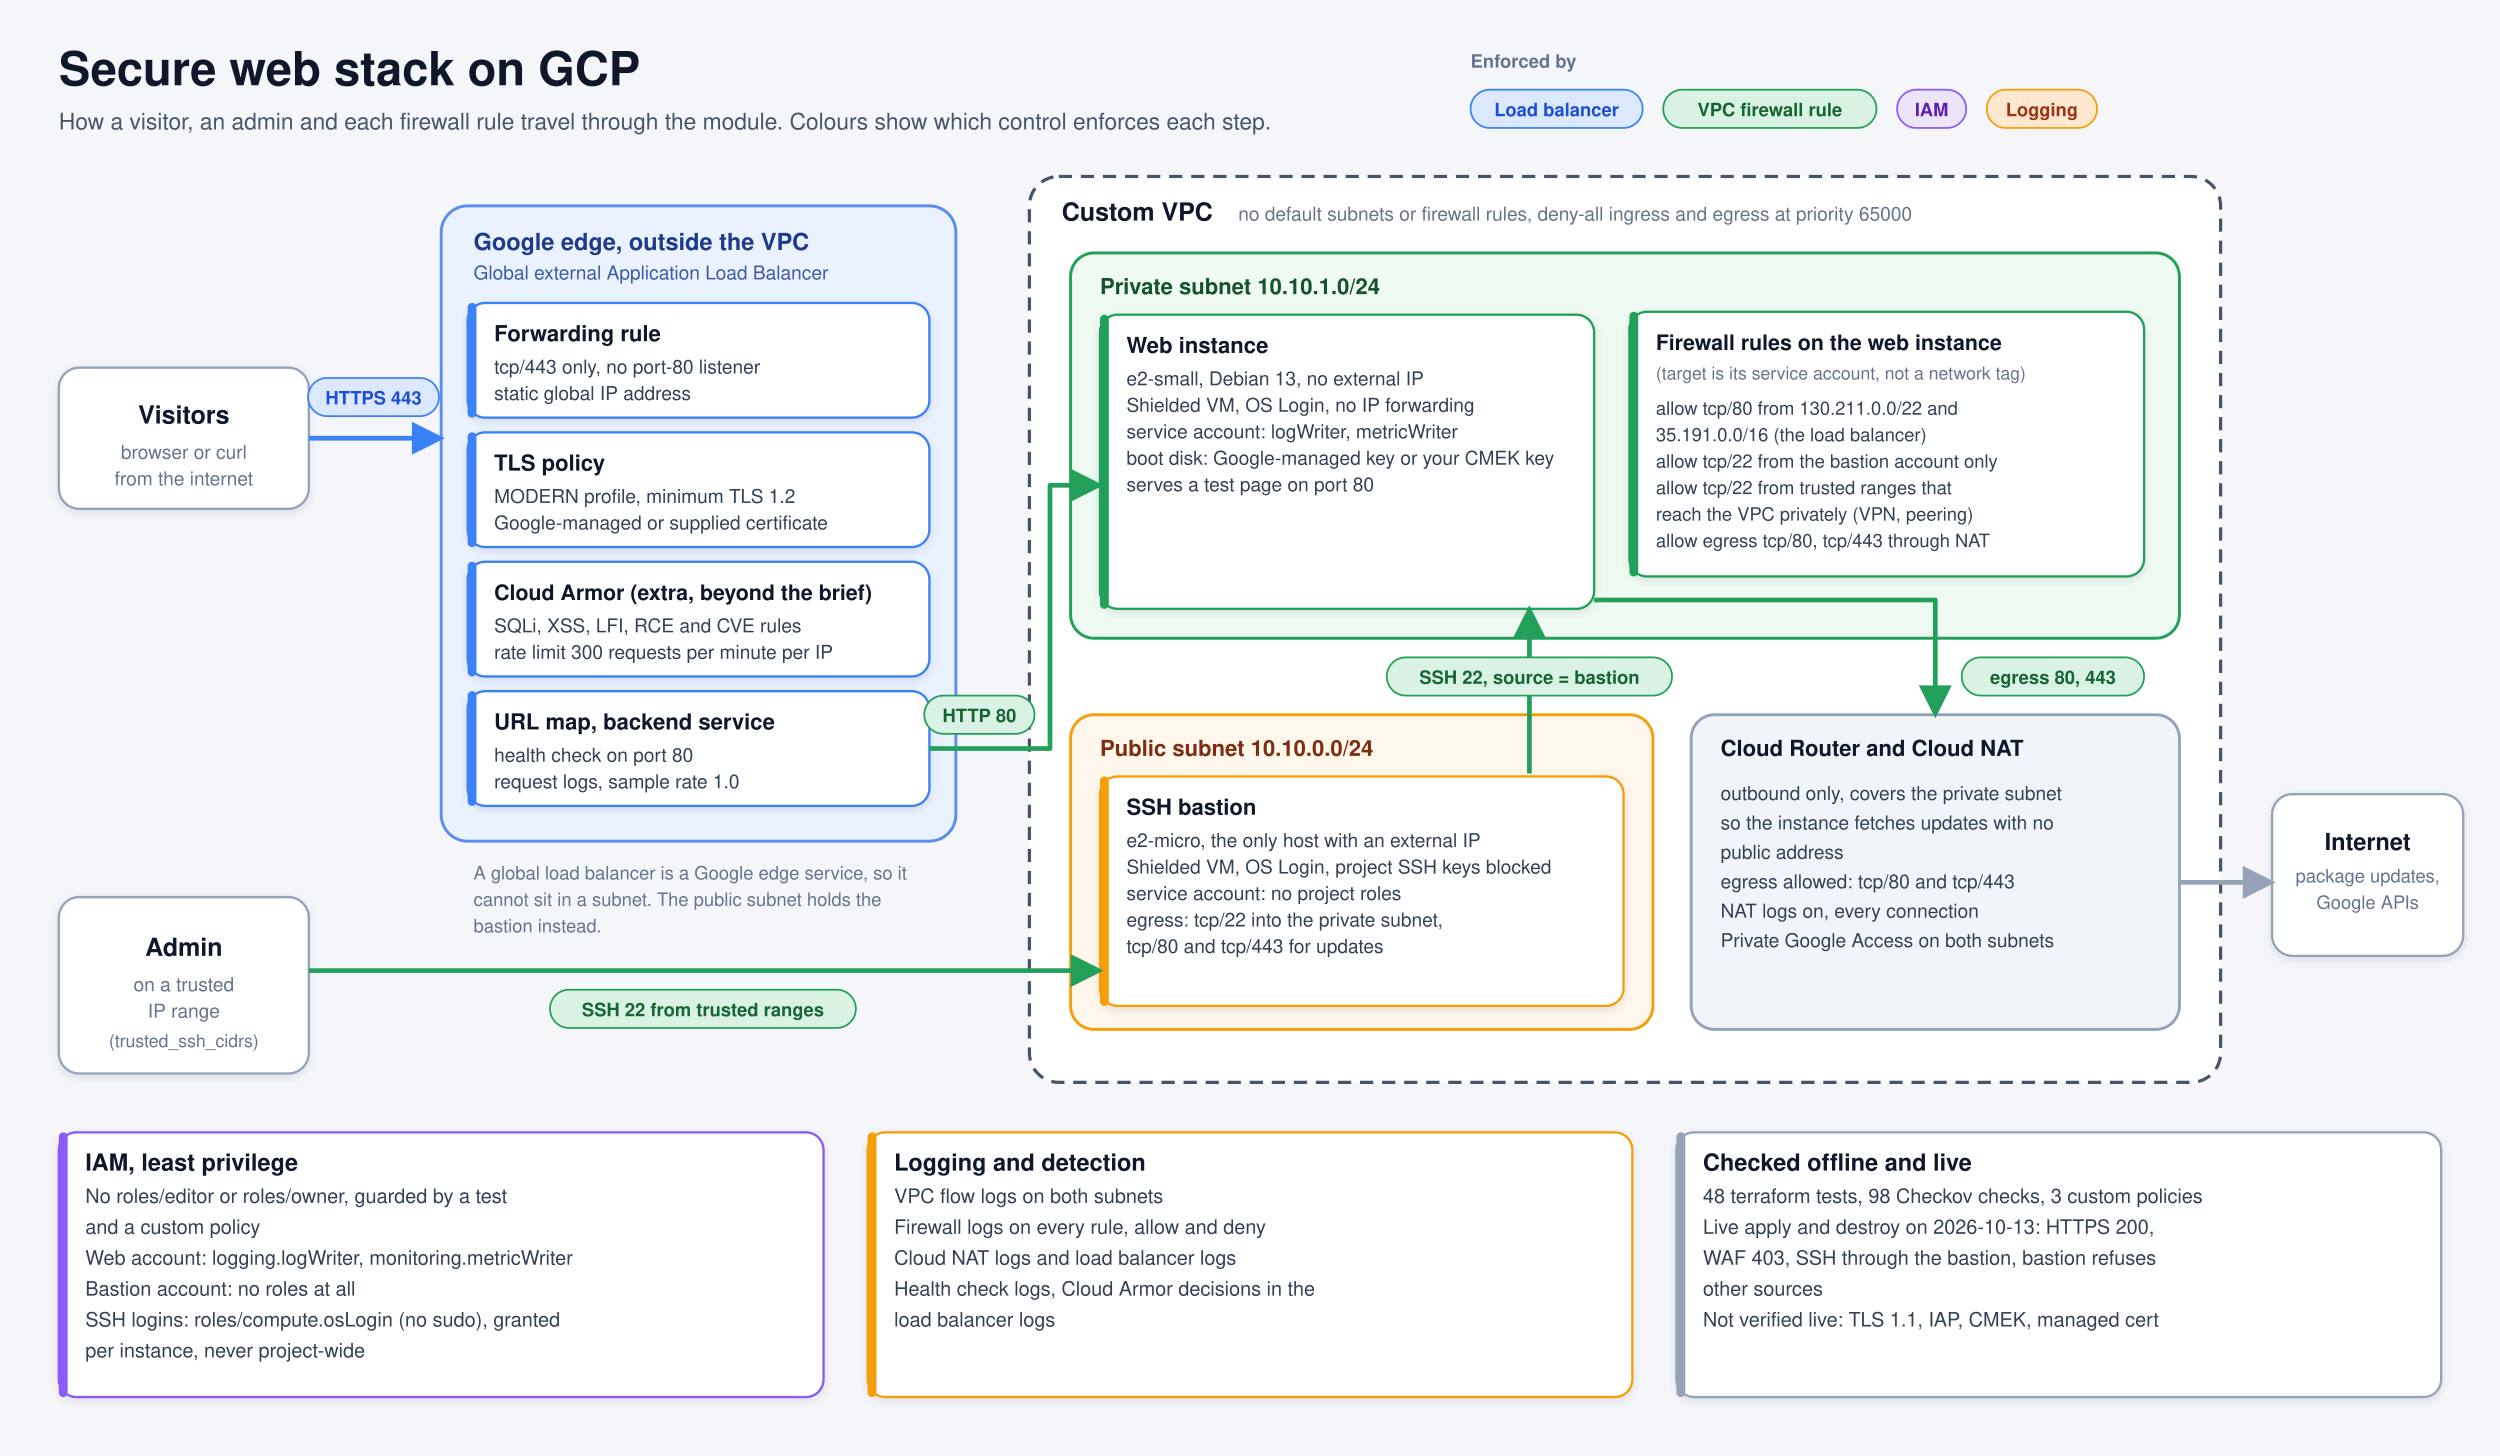
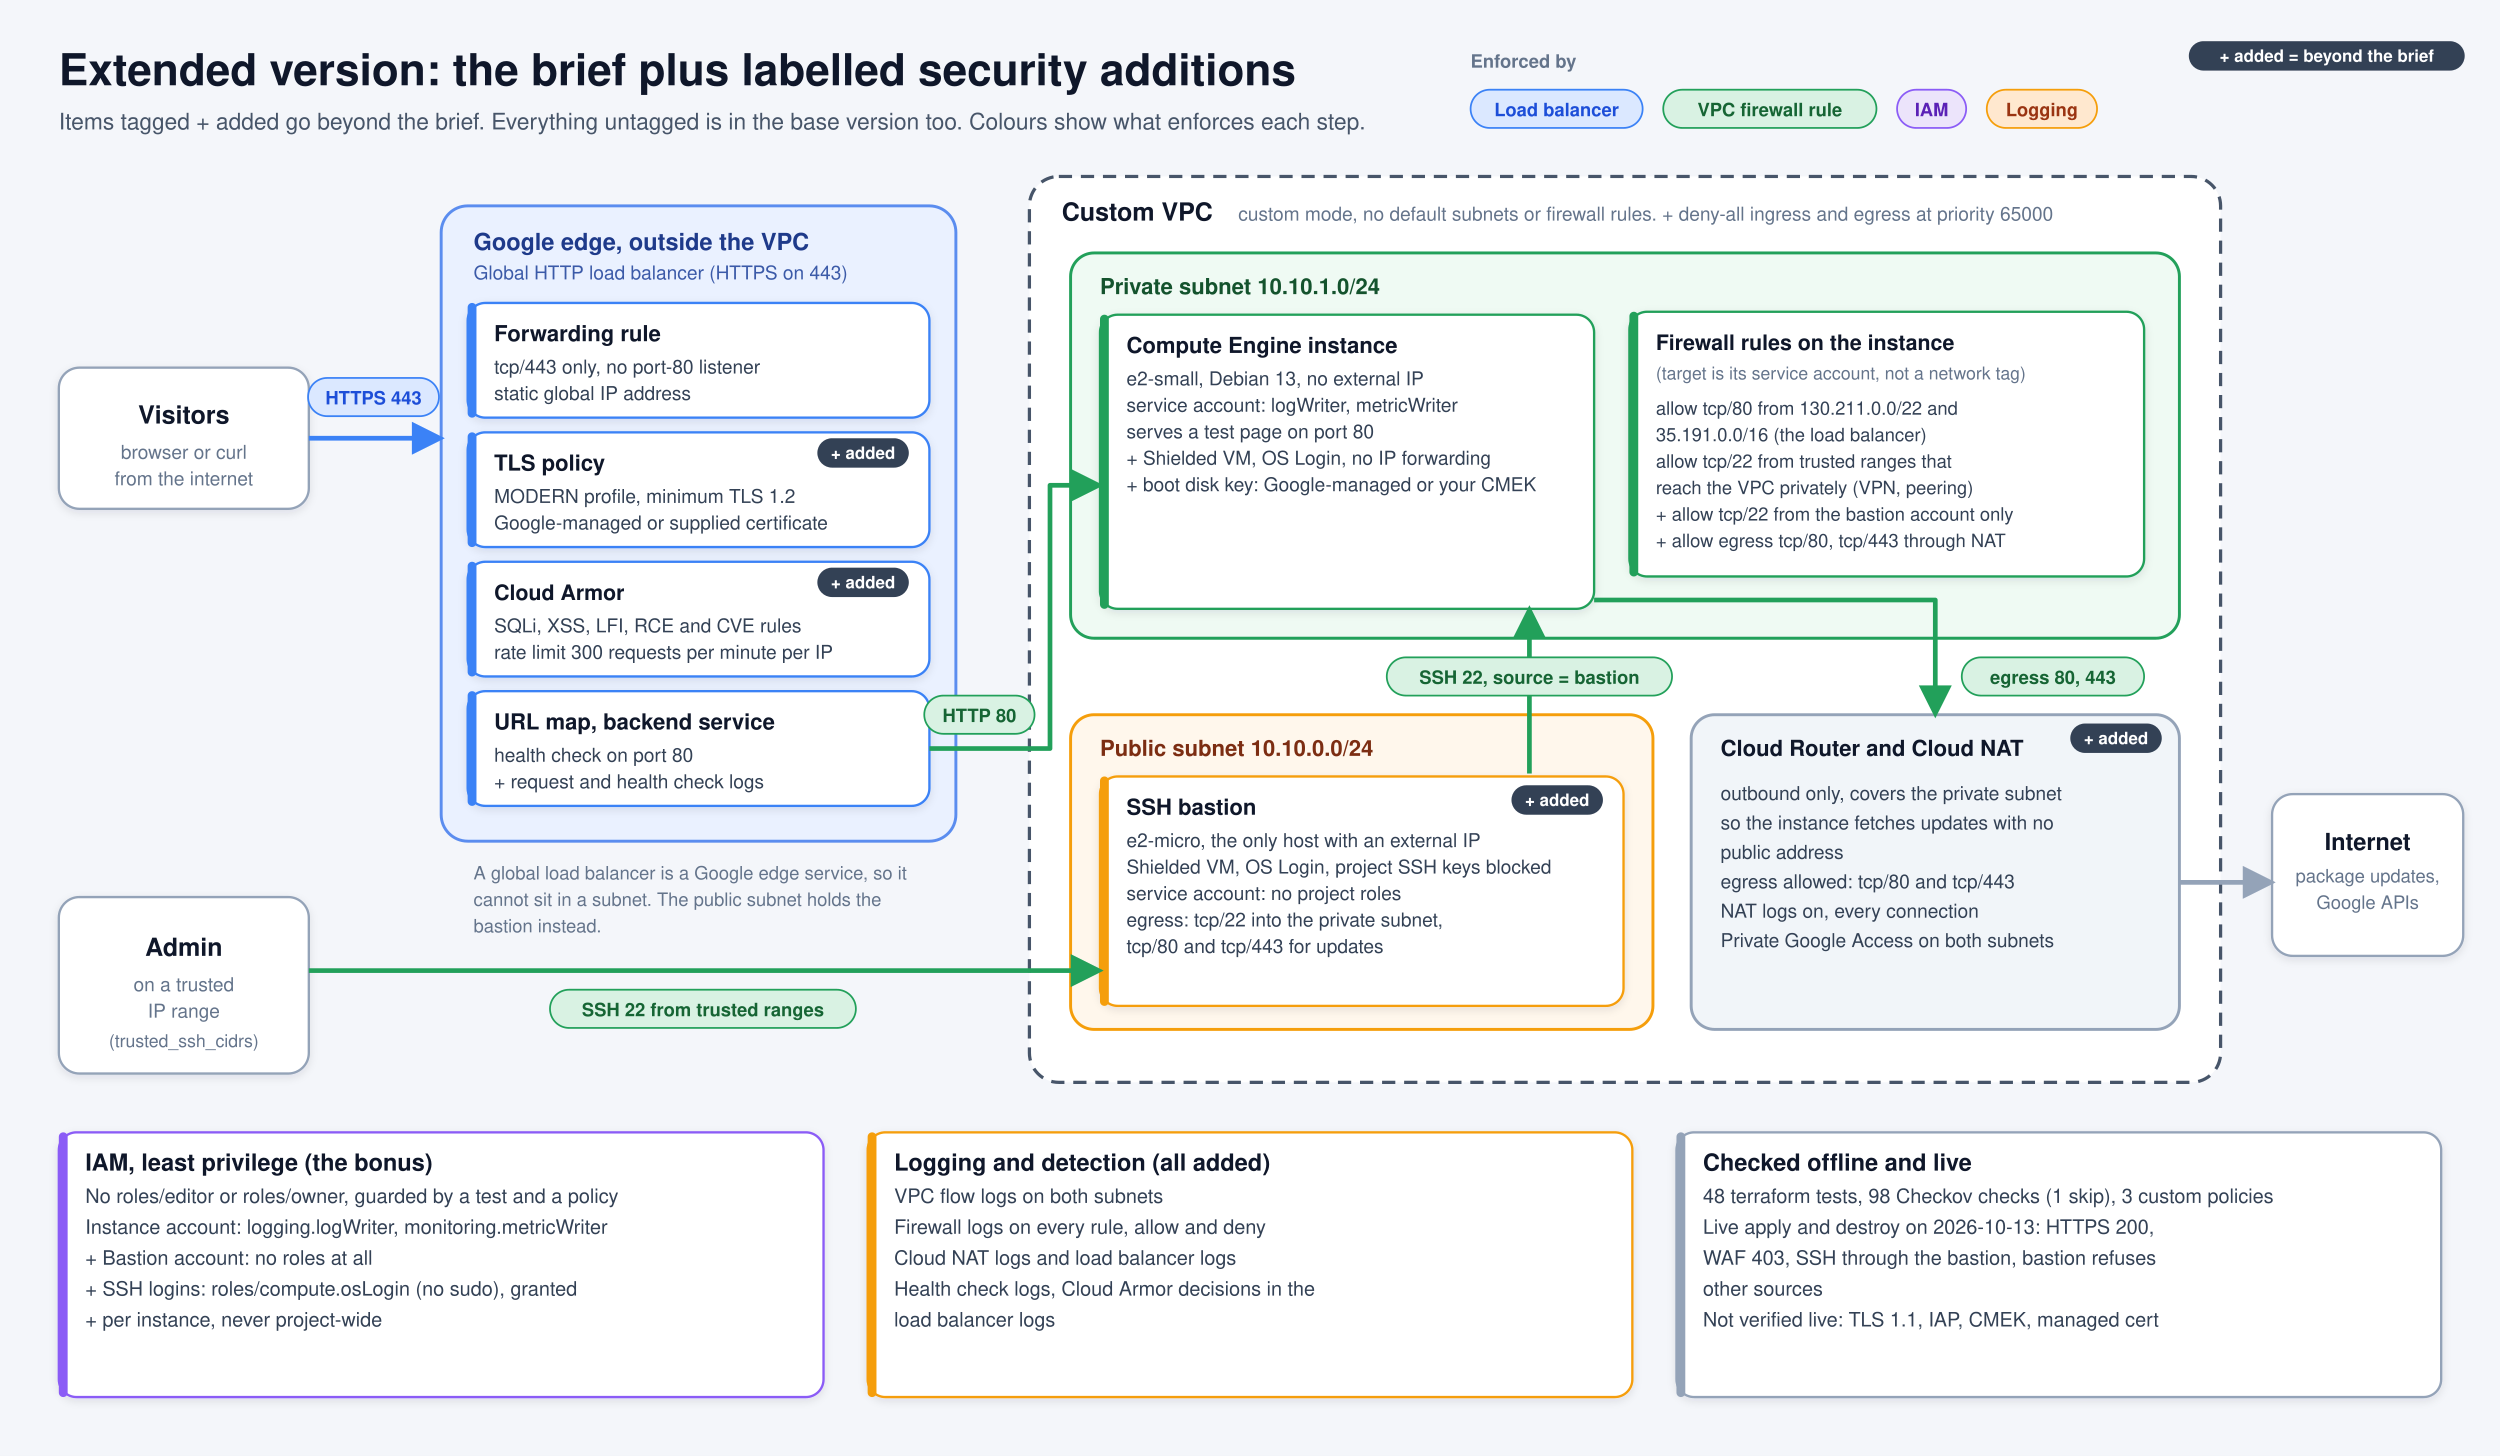
<svg xmlns="http://www.w3.org/2000/svg" width="1700" height="990" viewBox="0 0 1700 990" font-family="-apple-system, 'Helvetica Neue', Helvetica, Arial, sans-serif">
  <defs>
    <filter id="sh" x="-10%" y="-10%" width="125%" height="135%">
      <feDropShadow dx="0" dy="2" stdDeviation="3" flood-color="#0f172a" flood-opacity="0.10" />
    </filter>
    <marker id="arblue" viewBox="0 0 10 10" refX="8" refY="5" markerWidth="7" markerHeight="7" orient="auto-start-reverse">
      <path d="M0,0 L10,5 L0,10 z" fill="#3b82f6" />
    </marker>
    <marker id="argreen" viewBox="0 0 10 10" refX="8" refY="5" markerWidth="7" markerHeight="7" orient="auto-start-reverse">
      <path d="M0,0 L10,5 L0,10 z" fill="#22a05a" />
    </marker>
    <marker id="arpurple" viewBox="0 0 10 10" refX="8" refY="5" markerWidth="7" markerHeight="7" orient="auto-start-reverse">
      <path d="M0,0 L10,5 L0,10 z" fill="#8b5cf6" />
    </marker>
    <marker id="arorange" viewBox="0 0 10 10" refX="8" refY="5" markerWidth="7" markerHeight="7" orient="auto-start-reverse">
      <path d="M0,0 L10,5 L0,10 z" fill="#f59e0b" />
    </marker>
    <marker id="argray" viewBox="0 0 10 10" refX="8" refY="5" markerWidth="7" markerHeight="7" orient="auto-start-reverse">
      <path d="M0,0 L10,5 L0,10 z" fill="#94a3b8" />
    </marker>
  </defs>
  <rect width="1700" height="990" fill="#f4f6fa" />
-   <text x="40" y="58" font-size="32" font-weight="800" fill="#0f172a" text-anchor="start">Secure web stack on GCP</text>
-   <text x="40" y="88" font-size="15.5" font-weight="400" fill="#475569" text-anchor="start">How a visitor, an admin and each firewall rule travel through the module. Colours show which control enforces each step.</text>
+   <text x="40" y="58" font-size="30" font-weight="800" fill="#0f172a" text-anchor="start">Extended version: the brief plus labelled security additions</text>
+   <text x="40" y="88" font-size="15.5" font-weight="400" fill="#475569" text-anchor="start">Items tagged + added go beyond the brief. Everything untagged is in the base version too. Colours show what enforces each step.</text>
  <text x="1000" y="46" font-size="12.5" font-weight="700" fill="#64748b" text-anchor="start">Enforced by</text>
  <rect x="1000.0" y="61" width="117.0" height="26" rx="13" fill="#dbe8ff" stroke="#3b82f6" stroke-width="1.2" />
  <text x="1058.5" y="79" font-size="12.5" font-weight="700" fill="#1d4ed8" text-anchor="middle">Load balancer</text>
  <rect x="1131.0" y="61" width="145.0" height="26" rx="13" fill="#d9f2e3" stroke="#22a05a" stroke-width="1.2" />
  <text x="1203.5" y="79" font-size="12.5" font-weight="700" fill="#166534" text-anchor="middle">VPC firewall rule</text>
  <rect x="1290.0" y="61" width="47.0" height="26" rx="13" fill="#ece4fb" stroke="#8b5cf6" stroke-width="1.2" />
  <text x="1313.5" y="79" font-size="12.5" font-weight="700" fill="#5b21b6" text-anchor="middle">IAM</text>
  <rect x="1351.0" y="61" width="75.0" height="26" rx="13" fill="#ffe8cf" stroke="#f59e0b" stroke-width="1.2" />
  <text x="1388.5" y="79" font-size="12.5" font-weight="700" fill="#9a3412" text-anchor="middle">Logging</text>
  <rect x="40" y="250" width="170" height="96" rx="14" fill="#ffffff" stroke="#94a3b8" stroke-width="1.6" filter="url(#sh)" />
  <text x="125" y="288" font-size="17" font-weight="700" fill="#0f172a" text-anchor="middle">Visitors</text>
  <text x="125" y="312" font-size="13" font-weight="400" fill="#64748b" text-anchor="middle">browser or curl</text>
  <text x="125" y="330" font-size="13" font-weight="400" fill="#64748b" text-anchor="middle">from the internet</text>
  <rect x="40" y="610" width="170" height="120" rx="14" fill="#ffffff" stroke="#94a3b8" stroke-width="1.6" filter="url(#sh)" />
  <text x="125" y="650" font-size="17" font-weight="700" fill="#0f172a" text-anchor="middle">Admin</text>
  <text x="125" y="674" font-size="13" font-weight="400" fill="#64748b" text-anchor="middle">on a trusted</text>
  <text x="125" y="692" font-size="13" font-weight="400" fill="#64748b" text-anchor="middle">IP range</text>
  <text x="125" y="712" font-size="12" font-weight="400" fill="#64748b" text-anchor="middle">(trusted_ssh_cidrs)</text>
  <rect x="300" y="140" width="350" height="432" rx="18" fill="#eaf1ff" stroke="#5b8def" stroke-width="2" />
  <text x="322" y="170" font-size="16" font-weight="800" fill="#1e3a8a" text-anchor="start">Google edge, outside the VPC</text>
-   <text x="322" y="190" font-size="13" font-weight="400" fill="#3b5aa8" text-anchor="start">Global external Application Load Balancer</text>
+   <text x="322" y="190" font-size="13" font-weight="400" fill="#3b5aa8" text-anchor="start">Global HTTP load balancer (HTTPS on 443)</text>
  <rect x="318" y="206" width="314" height="78" rx="12" fill="#ffffff" stroke="#3b82f6" stroke-width="1.6" filter="url(#sh)" />
  <rect x="318" y="206" width="6" height="78" rx="3" fill="#3b82f6" />
  <text x="336" y="232" font-size="15" font-weight="700" fill="#0f172a" text-anchor="start">Forwarding rule</text>
  <text x="336" y="254" font-size="13" font-weight="400" fill="#334155" text-anchor="start">tcp/443 only, no port-80 listener</text>
  <text x="336" y="272" font-size="13" font-weight="400" fill="#334155" text-anchor="start">static global IP address</text>
  <rect x="318" y="294" width="314" height="78" rx="12" fill="#ffffff" stroke="#3b82f6" stroke-width="1.6" filter="url(#sh)" />
  <rect x="318" y="294" width="6" height="78" rx="3" fill="#3b82f6" />
  <text x="336" y="320" font-size="15" font-weight="700" fill="#0f172a" text-anchor="start">TLS policy</text>
  <text x="336" y="342" font-size="13" font-weight="400" fill="#334155" text-anchor="start">MODERN profile, minimum TLS 1.2</text>
  <text x="336" y="360" font-size="13" font-weight="400" fill="#334155" text-anchor="start">Google-managed or supplied certificate</text>
  <rect x="318" y="382" width="314" height="78" rx="12" fill="#ffffff" stroke="#3b82f6" stroke-width="1.6" filter="url(#sh)" />
  <rect x="318" y="382" width="6" height="78" rx="3" fill="#3b82f6" />
-   <text x="336" y="408" font-size="14.5" font-weight="700" fill="#0f172a" text-anchor="start">Cloud Armor (extra, beyond the brief)</text>
+   <text x="336" y="408" font-size="14.5" font-weight="700" fill="#0f172a" text-anchor="start">Cloud Armor</text>
  <text x="336" y="430" font-size="13" font-weight="400" fill="#334155" text-anchor="start">SQLi, XSS, LFI, RCE and CVE rules</text>
  <text x="336" y="448" font-size="13" font-weight="400" fill="#334155" text-anchor="start">rate limit 300 requests per minute per IP</text>
  <rect x="318" y="470" width="314" height="78" rx="12" fill="#ffffff" stroke="#3b82f6" stroke-width="1.6" filter="url(#sh)" />
  <rect x="318" y="470" width="6" height="78" rx="3" fill="#3b82f6" />
  <text x="336" y="496" font-size="15" font-weight="700" fill="#0f172a" text-anchor="start">URL map, backend service</text>
  <text x="336" y="518" font-size="13" font-weight="400" fill="#334155" text-anchor="start">health check on port 80</text>
-   <text x="336" y="536" font-size="13" font-weight="400" fill="#334155" text-anchor="start">request logs, sample rate 1.0</text>
+   <text x="336" y="536" font-size="13" font-weight="400" fill="#334155" text-anchor="start">+ request and health check logs</text>
  <text x="322" y="598" font-size="12.5" font-weight="400" fill="#64748b" text-anchor="start">A global load balancer is a Google edge service, so it</text>
  <text x="322" y="616" font-size="12.5" font-weight="400" fill="#64748b" text-anchor="start">cannot sit in a subnet. The public subnet holds the</text>
  <text x="322" y="634" font-size="12.5" font-weight="400" fill="#64748b" text-anchor="start">bastion instead.</text>
+   <rect x="555.8" y="298" width="62.2" height="20" rx="10" fill="#334155" />
+   <text x="586.9" y="312" font-size="11.5" font-weight="700" fill="#ffffff" text-anchor="middle">+ added</text>
+   <rect x="555.8" y="386" width="62.2" height="20" rx="10" fill="#334155" />
+   <text x="586.9" y="400" font-size="11.5" font-weight="700" fill="#ffffff" text-anchor="middle">+ added</text>
  <rect x="700" y="120" width="810" height="616" rx="20" fill="#ffffff" stroke="#475569" stroke-width="2.2" stroke-dasharray="9 6" />
  <text x="722" y="150" font-size="17" font-weight="800" fill="#0f172a" text-anchor="start">Custom VPC</text>
-   <text x="842" y="150" font-size="13" font-weight="400" fill="#64748b" text-anchor="start">no default subnets or firewall rules, deny-all ingress and egress at priority 65000</text>
+   <text x="842" y="150" font-size="13" font-weight="400" fill="#64748b" text-anchor="start">custom mode, no default subnets or firewall rules.  + deny-all ingress and egress at priority 65000</text>
  <rect x="728" y="172" width="754" height="262" rx="16" fill="#effaf3" stroke="#22a05a" stroke-width="2" />
  <text x="748" y="200" font-size="15" font-weight="800" fill="#14532d" text-anchor="start">Private subnet 10.10.1.0/24</text>
  <rect x="748" y="214" width="336" height="200" rx="12" fill="#ffffff" stroke="#22a05a" stroke-width="1.6" filter="url(#sh)" />
  <rect x="748" y="214" width="6" height="200" rx="3" fill="#22a05a" />
-   <text x="766" y="240" font-size="15" font-weight="700" fill="#0f172a" text-anchor="start">Web instance</text>
+   <text x="766" y="240" font-size="15" font-weight="700" fill="#0f172a" text-anchor="start">Compute Engine instance</text>
  <text x="766" y="262" font-size="13" font-weight="400" fill="#334155" text-anchor="start">e2-small, Debian 13, no external IP</text>
-   <text x="766" y="280" font-size="13" font-weight="400" fill="#334155" text-anchor="start">Shielded VM, OS Login, no IP forwarding</text>
-   <text x="766" y="298" font-size="13" font-weight="400" fill="#334155" text-anchor="start">service account: logWriter, metricWriter</text>
-   <text x="766" y="316" font-size="13" font-weight="400" fill="#334155" text-anchor="start">boot disk: Google-managed key or your CMEK key</text>
-   <text x="766" y="334" font-size="13" font-weight="400" fill="#334155" text-anchor="start">serves a test page on port 80</text>
+   <text x="766" y="280" font-size="13" font-weight="400" fill="#334155" text-anchor="start">service account: logWriter, metricWriter</text>
+   <text x="766" y="298" font-size="13" font-weight="400" fill="#334155" text-anchor="start">serves a test page on port 80</text>
+   <text x="766" y="316" font-size="13" font-weight="400" fill="#334155" text-anchor="start">+ Shielded VM, OS Login, no IP forwarding</text>
+   <text x="766" y="334" font-size="13" font-weight="400" fill="#334155" text-anchor="start">+ boot disk key: Google-managed or your CMEK</text>
  <rect x="1108" y="212" width="350" height="180" rx="12" fill="#ffffff" stroke="#22a05a" stroke-width="1.6" filter="url(#sh)" />
  <rect x="1108" y="212" width="6" height="180" rx="3" fill="#22a05a" />
-   <text x="1126" y="238" font-size="14.5" font-weight="700" fill="#0f172a" text-anchor="start">Firewall rules on the web instance</text>
+   <text x="1126" y="238" font-size="14.5" font-weight="700" fill="#0f172a" text-anchor="start">Firewall rules on the instance</text>
  <text x="1126" y="258" font-size="12" font-weight="400" fill="#64748b" text-anchor="start">(target is its service account, not a network tag)</text>
  <text x="1126" y="282" font-size="12.5" font-weight="400" fill="#334155" text-anchor="start">allow tcp/80 from 130.211.0.0/22 and</text>
  <text x="1126" y="300" font-size="12.5" font-weight="400" fill="#334155" text-anchor="start">     35.191.0.0/16 (the load balancer)</text>
-   <text x="1126" y="318" font-size="12.5" font-weight="400" fill="#334155" text-anchor="start">allow tcp/22 from the bastion account only</text>
-   <text x="1126" y="336" font-size="12.5" font-weight="400" fill="#334155" text-anchor="start">allow tcp/22 from trusted ranges that</text>
-   <text x="1126" y="354" font-size="12.5" font-weight="400" fill="#334155" text-anchor="start">     reach the VPC privately (VPN, peering)</text>
-   <text x="1126" y="372" font-size="12.5" font-weight="400" fill="#334155" text-anchor="start">allow egress tcp/80, tcp/443 through NAT</text>
+   <text x="1126" y="318" font-size="12.5" font-weight="400" fill="#334155" text-anchor="start">allow tcp/22 from trusted ranges that</text>
+   <text x="1126" y="336" font-size="12.5" font-weight="400" fill="#334155" text-anchor="start">     reach the VPC privately (VPN, peering)</text>
+   <text x="1126" y="354" font-size="12.5" font-weight="400" fill="#334155" text-anchor="start">+ allow tcp/22 from the bastion account only</text>
+   <text x="1126" y="372" font-size="12.5" font-weight="400" fill="#334155" text-anchor="start">+ allow egress tcp/80, tcp/443 through NAT</text>
  <rect x="728" y="486" width="396" height="214" rx="16" fill="#fff7ec" stroke="#f59e0b" stroke-width="2" />
  <text x="748" y="514" font-size="15" font-weight="800" fill="#7c2d12" text-anchor="start">Public subnet 10.10.0.0/24</text>
  <rect x="748" y="528" width="356" height="156" rx="12" fill="#ffffff" stroke="#f59e0b" stroke-width="1.6" filter="url(#sh)" />
  <rect x="748" y="528" width="6" height="156" rx="3" fill="#f59e0b" />
  <text x="766" y="554" font-size="15" font-weight="700" fill="#0f172a" text-anchor="start">SSH bastion</text>
  <text x="766" y="576" font-size="13" font-weight="400" fill="#334155" text-anchor="start">e2-micro, the only host with an external IP</text>
  <text x="766" y="594" font-size="13" font-weight="400" fill="#334155" text-anchor="start">Shielded VM, OS Login, project SSH keys blocked</text>
  <text x="766" y="612" font-size="13" font-weight="400" fill="#334155" text-anchor="start">service account: no project roles</text>
  <text x="766" y="630" font-size="13" font-weight="400" fill="#334155" text-anchor="start">egress: tcp/22 into the private subnet,</text>
  <text x="766" y="648" font-size="13" font-weight="400" fill="#334155" text-anchor="start">tcp/80 and tcp/443 for updates</text>
  <rect x="1150" y="486" width="332" height="214" rx="16" fill="#f1f5f9" stroke="#94a3b8" stroke-width="2" />
  <text x="1170" y="514" font-size="15" font-weight="800" fill="#0f172a" text-anchor="start">Cloud Router and Cloud NAT</text>
  <text x="1170" y="544" font-size="13" font-weight="400" fill="#334155" text-anchor="start">outbound only, covers the private subnet</text>
  <text x="1170" y="564" font-size="13" font-weight="400" fill="#334155" text-anchor="start">so the instance fetches updates with no</text>
  <text x="1170" y="584" font-size="13" font-weight="400" fill="#334155" text-anchor="start">public address</text>
  <text x="1170" y="604" font-size="13" font-weight="400" fill="#334155" text-anchor="start">egress allowed: tcp/80 and tcp/443</text>
  <text x="1170" y="624" font-size="13" font-weight="400" fill="#334155" text-anchor="start">NAT logs on, every connection</text>
  <text x="1170" y="644" font-size="13" font-weight="400" fill="#334155" text-anchor="start">Private Google Access on both subnets</text>
+   <rect x="1407.8" y="492" width="62.2" height="20" rx="10" fill="#334155" />
+   <text x="1438.9" y="506" font-size="11.5" font-weight="700" fill="#ffffff" text-anchor="middle">+ added</text>
+   <rect x="1027.8" y="534" width="62.2" height="20" rx="10" fill="#334155" />
+   <text x="1058.9" y="548" font-size="11.5" font-weight="700" fill="#ffffff" text-anchor="middle">+ added</text>
  <rect x="1545" y="540" width="130" height="110" rx="14" fill="#ffffff" stroke="#94a3b8" stroke-width="1.6" filter="url(#sh)" />
  <text x="1610" y="578" font-size="16" font-weight="700" fill="#0f172a" text-anchor="middle">Internet</text>
  <text x="1610" y="600" font-size="12.5" font-weight="400" fill="#64748b" text-anchor="middle">package updates,</text>
  <text x="1610" y="618" font-size="12.5" font-weight="400" fill="#64748b" text-anchor="middle">Google APIs</text>
  <path d="M210,298 L298,298" fill="none" stroke="#3b82f6" stroke-width="3.2" stroke-linejoin="round" marker-end="url(#arblue)" />
  <rect x="209.5" y="257" width="89.0" height="26" rx="13" fill="#dbe8ff" stroke="#3b82f6" stroke-width="1.2" />
  <text x="254" y="275" font-size="12.5" font-weight="700" fill="#1d4ed8" text-anchor="middle">HTTPS 443</text>
  <path d="M632,509 L714,509 L714,330 L746,330" fill="none" stroke="#22a05a" stroke-width="3.2" stroke-linejoin="round" marker-end="url(#argreen)" />
  <rect x="628.5" y="473" width="75.0" height="26" rx="13" fill="#d9f2e3" stroke="#22a05a" stroke-width="1.2" />
  <text x="666" y="491" font-size="12.5" font-weight="700" fill="#166534" text-anchor="middle">HTTP 80</text>
  <path d="M210,660 L746,660" fill="none" stroke="#22a05a" stroke-width="3.2" stroke-linejoin="round" marker-end="url(#argreen)" />
  <rect x="374.0" y="673" width="208.0" height="26" rx="13" fill="#d9f2e3" stroke="#22a05a" stroke-width="1.2" />
  <text x="478" y="691" font-size="12.5" font-weight="700" fill="#166534" text-anchor="middle">SSH 22 from trusted ranges</text>
  <path d="M1040,526 L1040,416" fill="none" stroke="#22a05a" stroke-width="3.2" stroke-linejoin="round" marker-end="url(#argreen)" />
  <rect x="943.0" y="447" width="194.0" height="26" rx="13" fill="#d9f2e3" stroke="#22a05a" stroke-width="1.2" />
  <text x="1040" y="465" font-size="12.5" font-weight="700" fill="#166534" text-anchor="middle">SSH 22, source = bastion</text>
  <path d="M1084,408 L1316,408 L1316,484" fill="none" stroke="#22a05a" stroke-width="3.2" stroke-linejoin="round" marker-end="url(#argreen)" />
  <rect x="1334.0" y="447" width="124.0" height="26" rx="13" fill="#d9f2e3" stroke="#22a05a" stroke-width="1.2" />
  <text x="1396" y="465" font-size="12.5" font-weight="700" fill="#166534" text-anchor="middle">egress 80, 443</text>
  <path d="M1482,600 L1543,600" fill="none" stroke="#94a3b8" stroke-width="3.2" stroke-linejoin="round" marker-end="url(#argray)" />
  <rect x="40" y="770" width="520" height="180" rx="12" fill="#ffffff" stroke="#8b5cf6" stroke-width="1.6" filter="url(#sh)" />
  <rect x="40" y="770" width="6" height="180" rx="3" fill="#8b5cf6" />
-   <text x="58" y="796" font-size="16" font-weight="700" fill="#0f172a" text-anchor="start">IAM, least privilege</text>
-   <text x="58" y="818" font-size="13.5" font-weight="400" fill="#334155" text-anchor="start">No roles/editor or roles/owner, guarded by a test</text>
-   <text x="58" y="839" font-size="13.5" font-weight="400" fill="#334155" text-anchor="start">and a custom policy</text>
-   <text x="58" y="860" font-size="13.5" font-weight="400" fill="#334155" text-anchor="start">Web account: logging.logWriter, monitoring.metricWriter</text>
-   <text x="58" y="881" font-size="13.5" font-weight="400" fill="#334155" text-anchor="start">Bastion account: no roles at all</text>
-   <text x="58" y="902" font-size="13.5" font-weight="400" fill="#334155" text-anchor="start">SSH logins: roles/compute.osLogin (no sudo), granted</text>
-   <text x="58" y="923" font-size="13.5" font-weight="400" fill="#334155" text-anchor="start">per instance, never project-wide</text>
+   <text x="58" y="796" font-size="16" font-weight="700" fill="#0f172a" text-anchor="start">IAM, least privilege (the bonus)</text>
+   <text x="58" y="818" font-size="13.5" font-weight="400" fill="#334155" text-anchor="start">No roles/editor or roles/owner, guarded by a test and a policy</text>
+   <text x="58" y="839" font-size="13.5" font-weight="400" fill="#334155" text-anchor="start">Instance account: logging.logWriter, monitoring.metricWriter</text>
+   <text x="58" y="860" font-size="13.5" font-weight="400" fill="#334155" text-anchor="start">+ Bastion account: no roles at all</text>
+   <text x="58" y="881" font-size="13.5" font-weight="400" fill="#334155" text-anchor="start">+ SSH logins: roles/compute.osLogin (no sudo), granted</text>
+   <text x="58" y="902" font-size="13.5" font-weight="400" fill="#334155" text-anchor="start">+ per instance, never project-wide</text>
  <rect x="590" y="770" width="520" height="180" rx="12" fill="#ffffff" stroke="#f59e0b" stroke-width="1.6" filter="url(#sh)" />
  <rect x="590" y="770" width="6" height="180" rx="3" fill="#f59e0b" />
-   <text x="608" y="796" font-size="16" font-weight="700" fill="#0f172a" text-anchor="start">Logging and detection</text>
+   <text x="608" y="796" font-size="16" font-weight="700" fill="#0f172a" text-anchor="start">Logging and detection (all added)</text>
  <text x="608" y="818" font-size="13.5" font-weight="400" fill="#334155" text-anchor="start">VPC flow logs on both subnets</text>
  <text x="608" y="839" font-size="13.5" font-weight="400" fill="#334155" text-anchor="start">Firewall logs on every rule, allow and deny</text>
  <text x="608" y="860" font-size="13.5" font-weight="400" fill="#334155" text-anchor="start">Cloud NAT logs and load balancer logs</text>
  <text x="608" y="881" font-size="13.5" font-weight="400" fill="#334155" text-anchor="start">Health check logs, Cloud Armor decisions in the</text>
  <text x="608" y="902" font-size="13.5" font-weight="400" fill="#334155" text-anchor="start">load balancer logs</text>
  <rect x="1140" y="770" width="520" height="180" rx="12" fill="#ffffff" stroke="#94a3b8" stroke-width="1.6" filter="url(#sh)" />
  <rect x="1140" y="770" width="6" height="180" rx="3" fill="#94a3b8" />
  <text x="1158" y="796" font-size="16" font-weight="700" fill="#0f172a" text-anchor="start">Checked offline and live</text>
-   <text x="1158" y="818" font-size="13.5" font-weight="400" fill="#334155" text-anchor="start">48 terraform tests, 98 Checkov checks, 3 custom policies</text>
+   <text x="1158" y="818" font-size="13.5" font-weight="400" fill="#334155" text-anchor="start">48 terraform tests, 98 Checkov checks (1 skip), 3 custom policies</text>
  <text x="1158" y="839" font-size="13.5" font-weight="400" fill="#334155" text-anchor="start">Live apply and destroy on 2026-10-13: HTTPS 200,</text>
  <text x="1158" y="860" font-size="13.5" font-weight="400" fill="#334155" text-anchor="start">WAF 403, SSH through the bastion, bastion refuses</text>
  <text x="1158" y="881" font-size="13.5" font-weight="400" fill="#334155" text-anchor="start">other sources</text>
  <text x="1158" y="902" font-size="13.5" font-weight="400" fill="#334155" text-anchor="start">Not verified live: TLS 1.1, IAP, CMEK, managed cert</text>
+   <rect x="1488.4" y="28" width="187.6" height="20" rx="10" fill="#334155" />
+   <text x="1582.2" y="42" font-size="11.5" font-weight="700" fill="#ffffff" text-anchor="middle">+ added = beyond the brief</text>
</svg>
